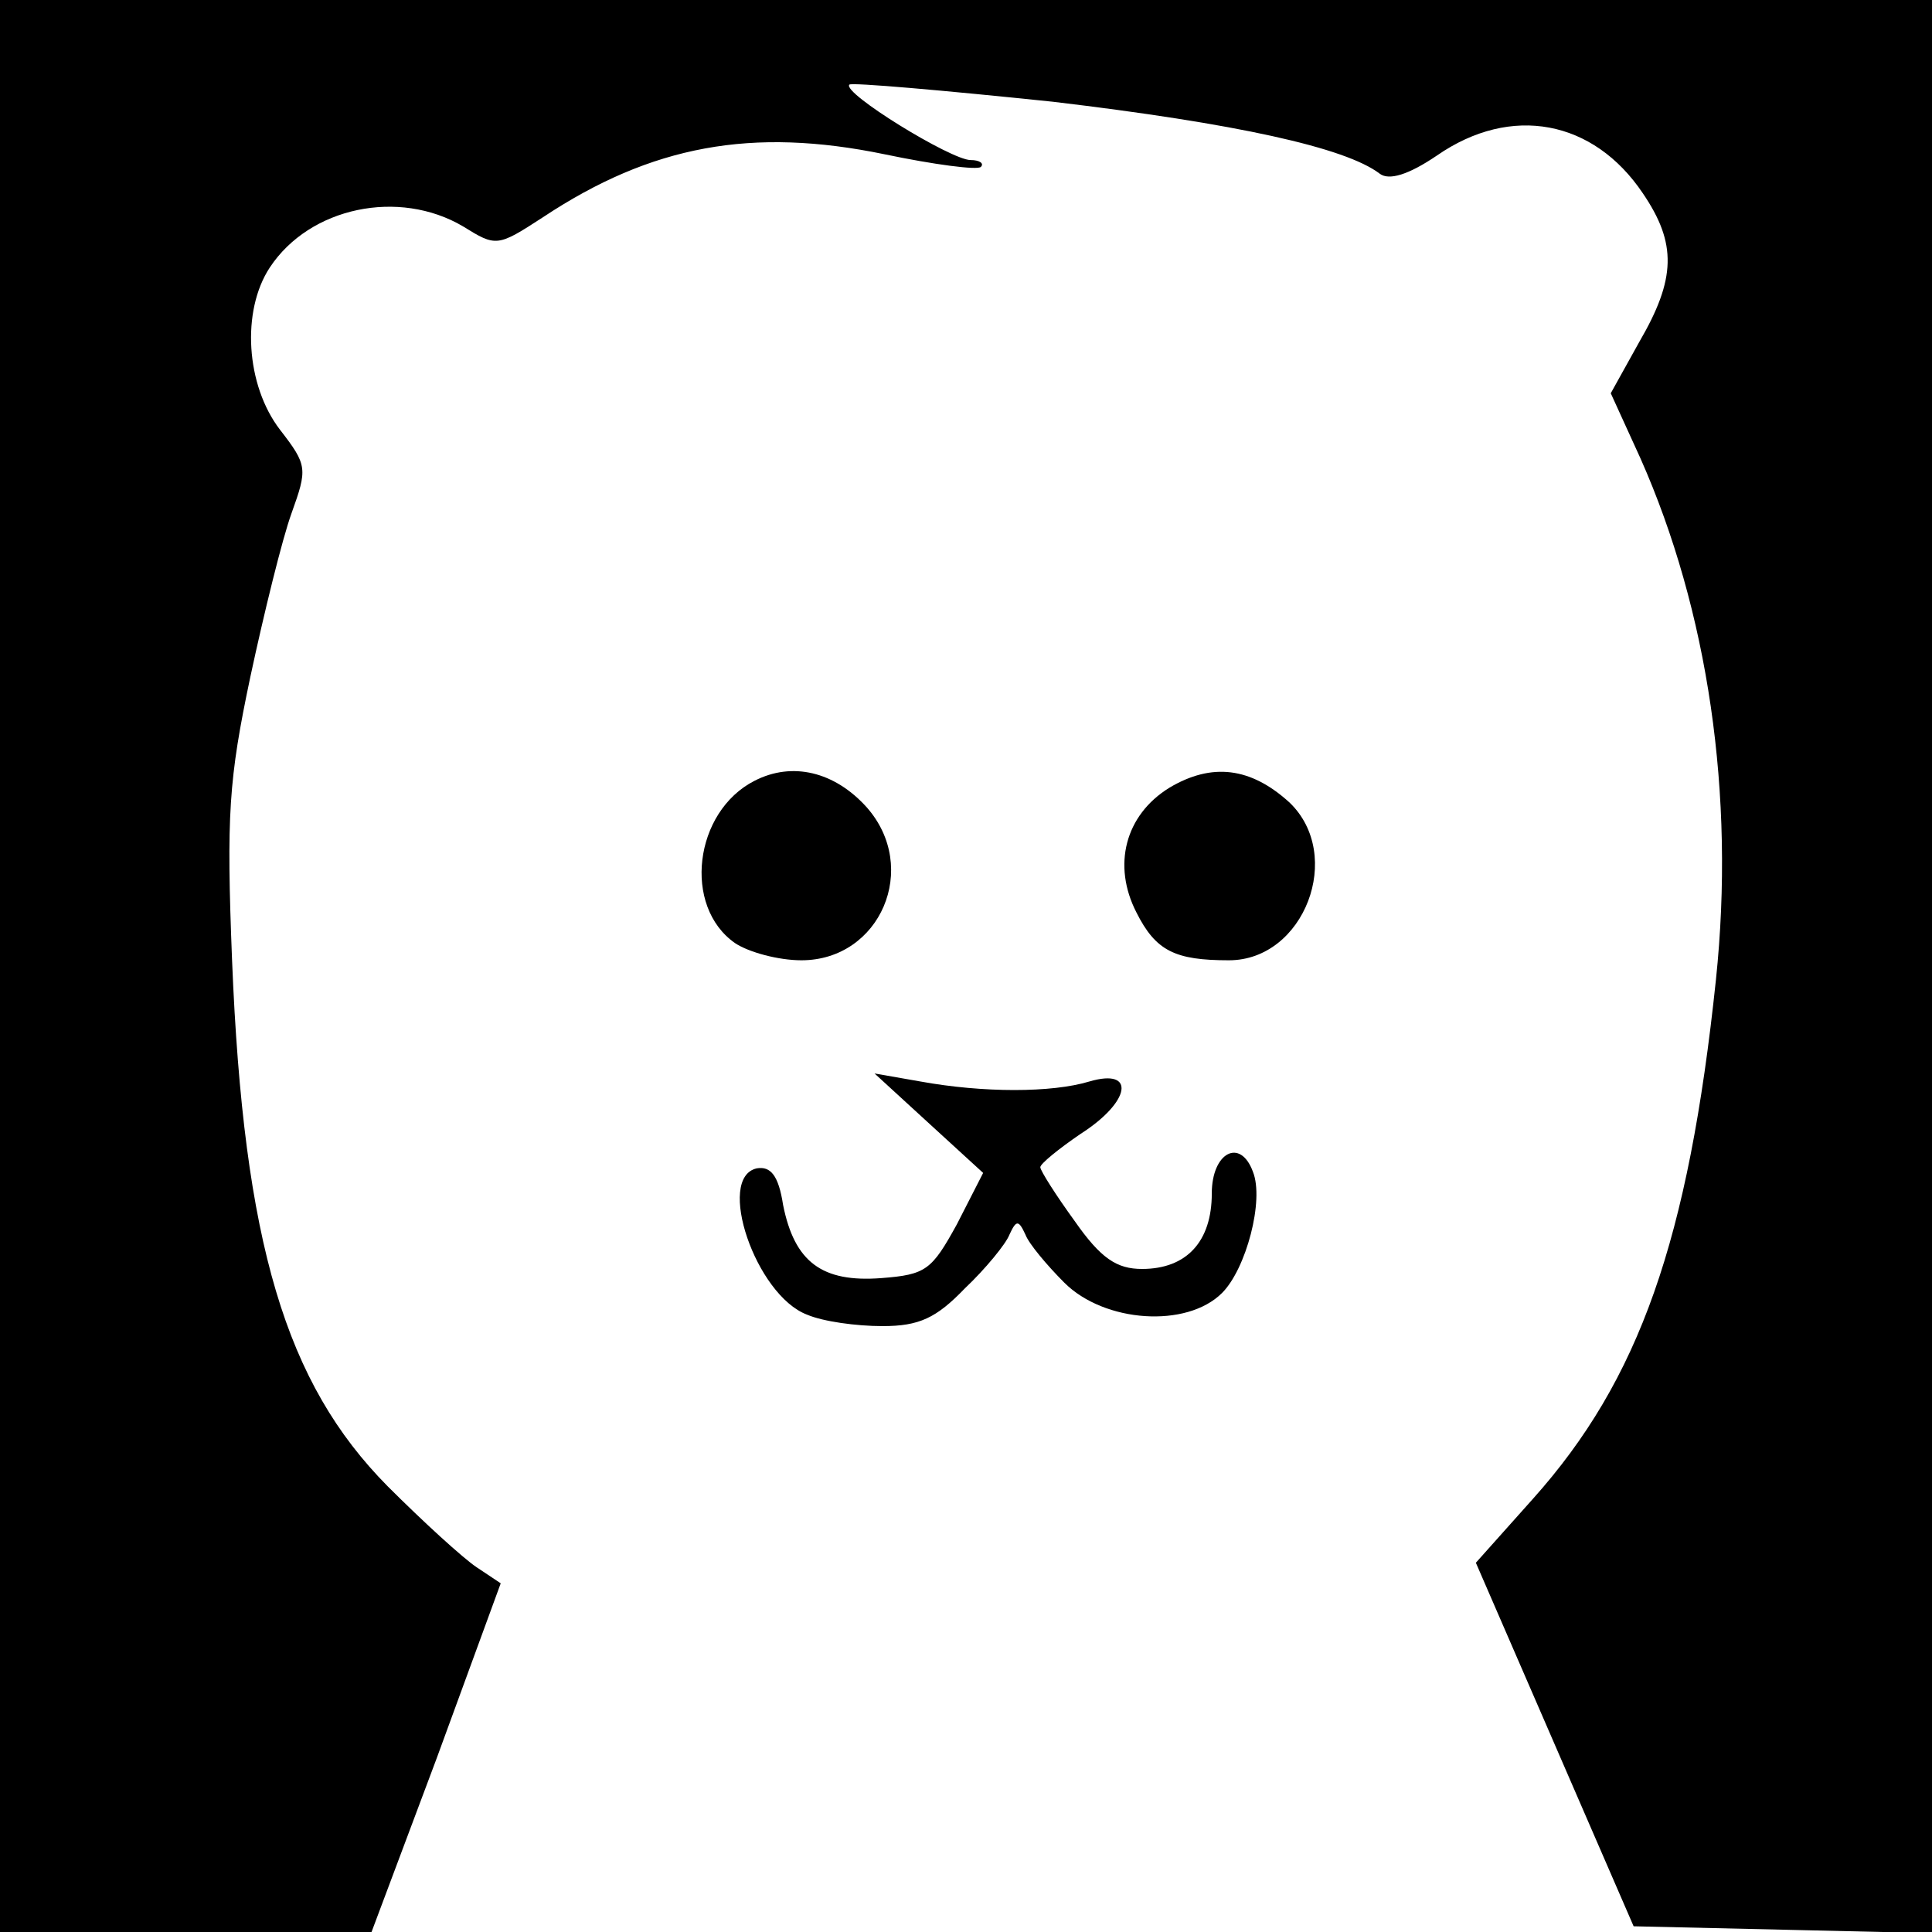
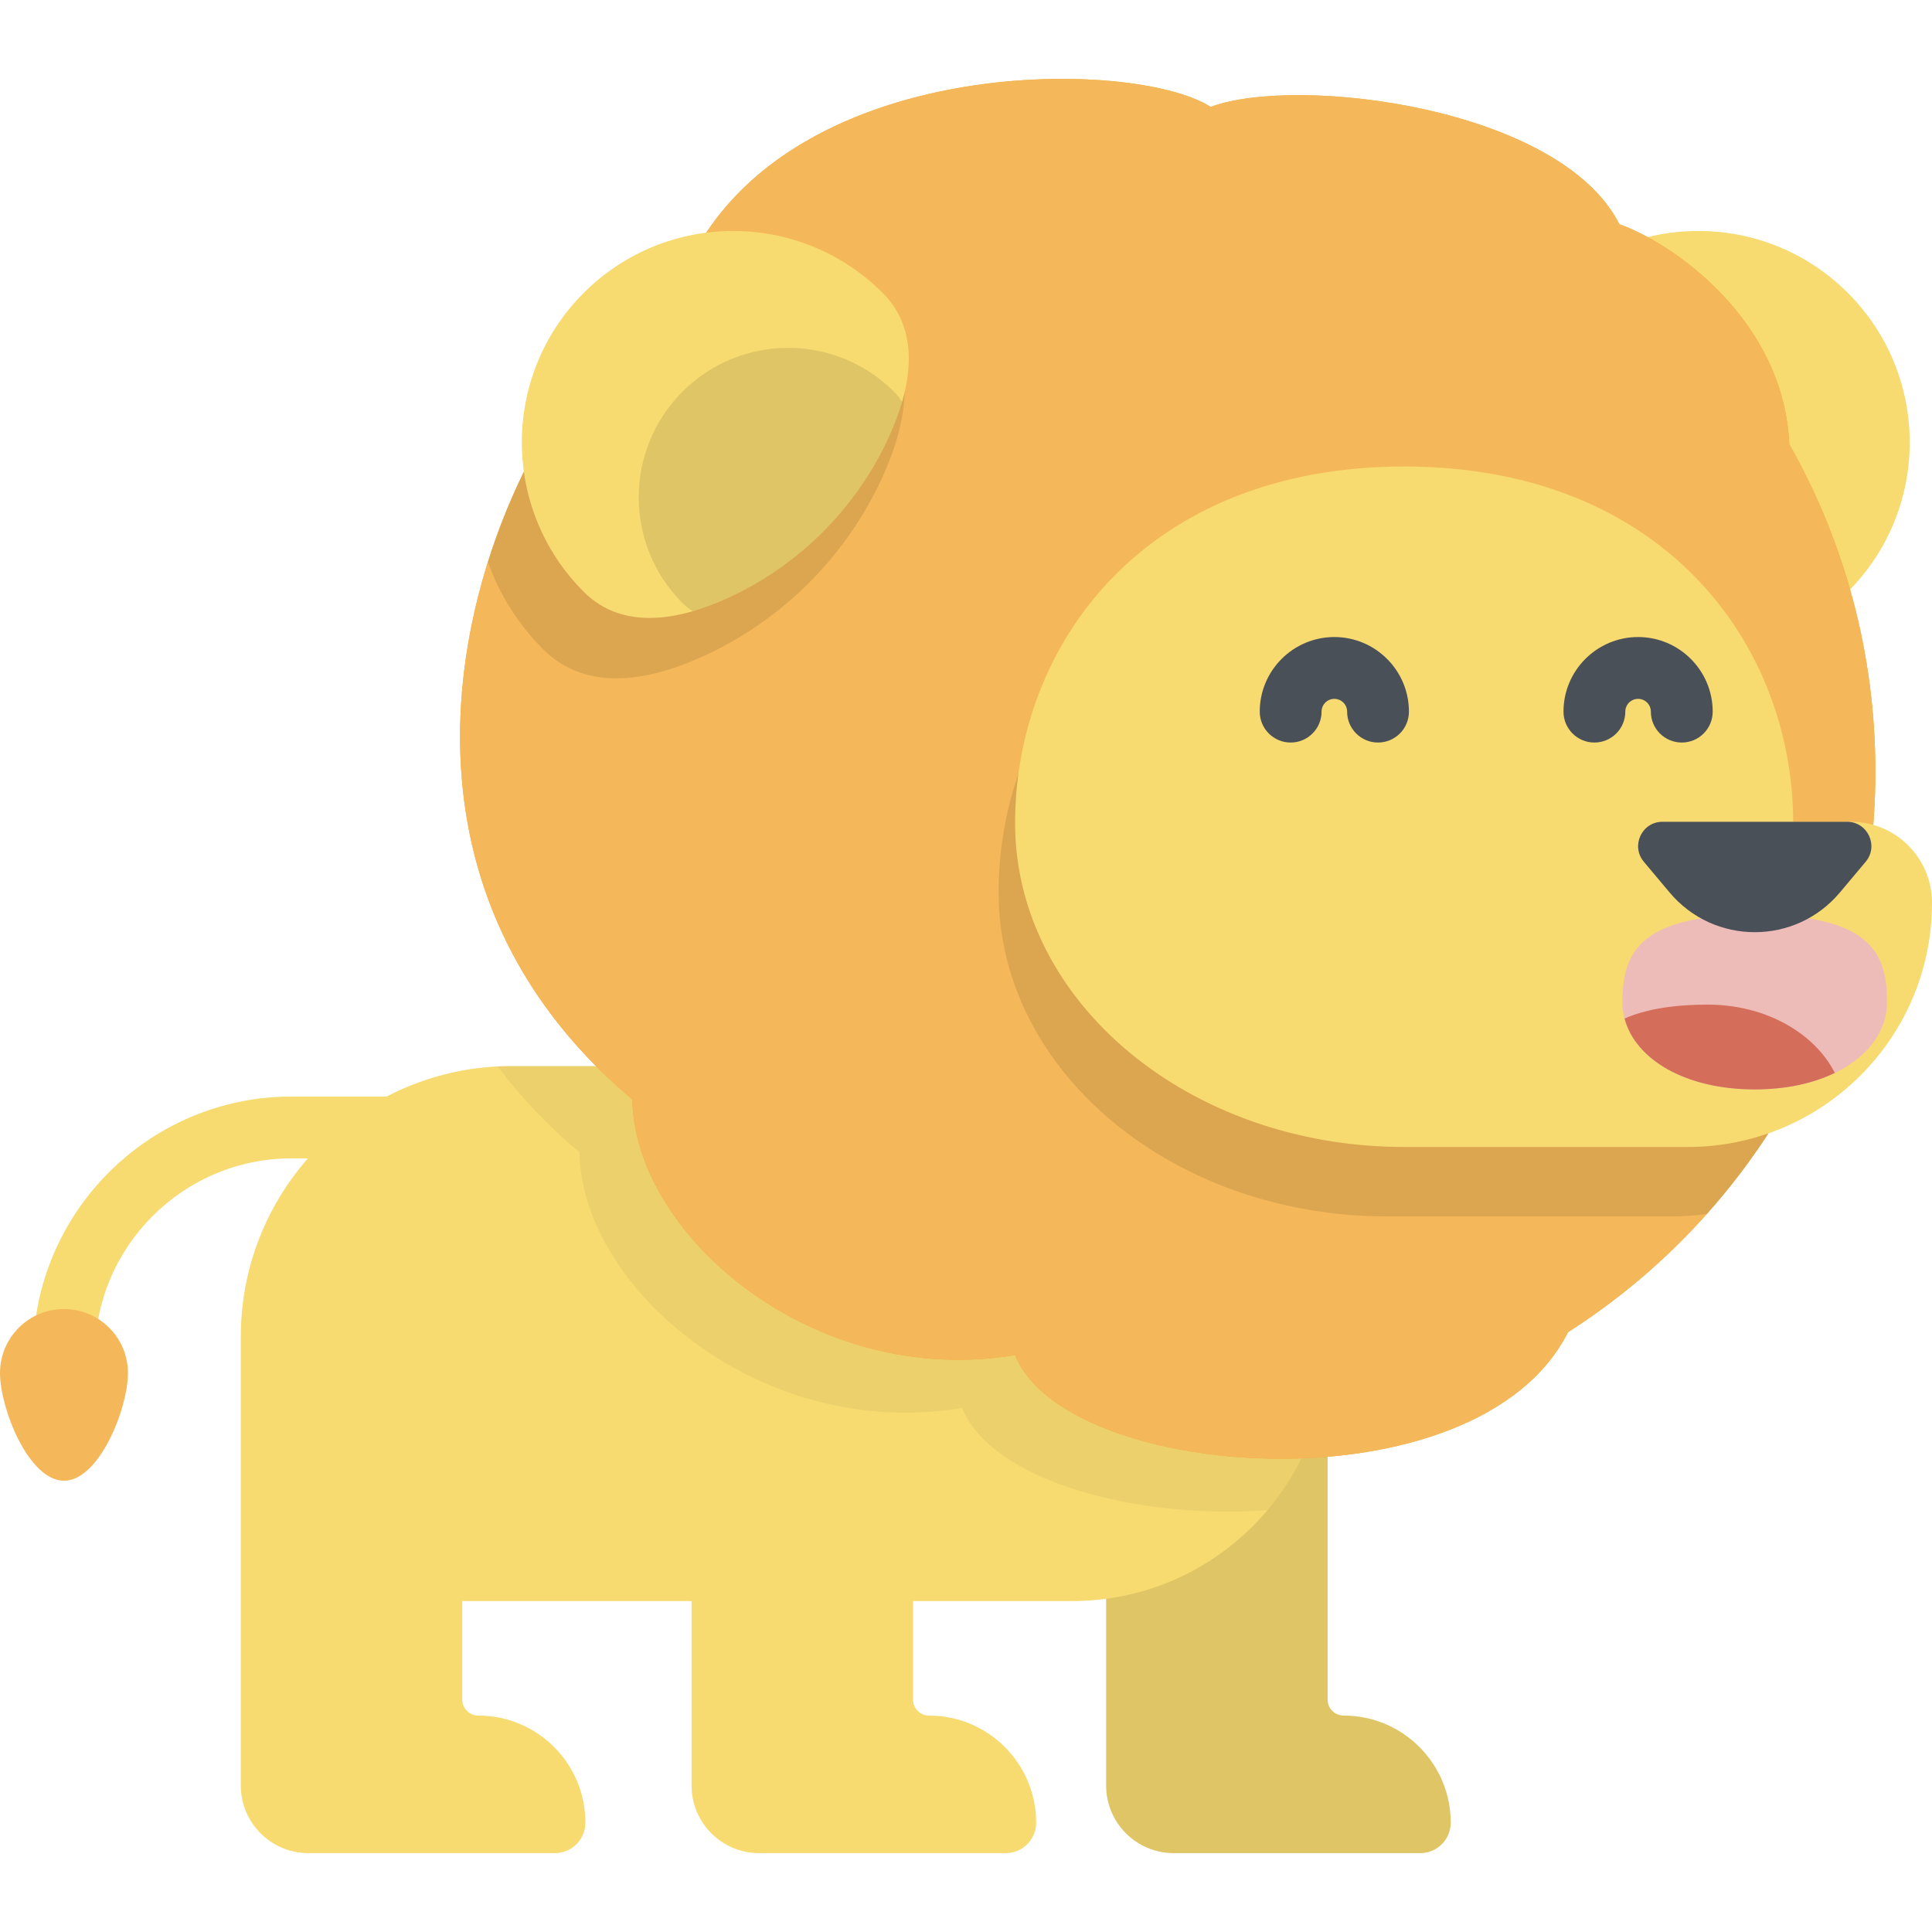
- <svg xmlns="http://www.w3.org/2000/svg" version="1.0" width="169pt" height="169pt" viewBox="0 0 169 169" preserveAspectRatio="xMidYMid meet">
-   <g transform="translate(0,169) scale(0.1,-0.1)" fill="#000000" stroke="none">
-     <path d="M0 845 l0 -845 163 0 162 0 57 152 56 153 -21 14 c-12 8 -47 40 -78 71 -89 90 -126 212 -136 460 -5 127 -3 158 16 248 12 56 28 121 36 143 14 39 14 42 -10 73 -30 39 -34 104 -9 142 35 53 113 69 169 36 29 -18 30 -18 70 8 95 63 183 79 299 55 43 -9 81 -14 84 -11 3 3 -1 6 -9 6 -17 0 -113 59 -106 66 2 2 82 -5 178 -15 160 -19 256 -40 286 -63 8 -6 25 -1 50 16 65 45 137 31 180 -33 30 -44 29 -75 -3 -130 l-25 -45 26 -57 c59 -133 83 -294 66 -456 -24 -228 -67 -350 -160 -454 l-50 -56 69 -159 69 -159 131 -3 130 -3 0 846 0 845 -845 0 -845 0 0 -845z" />
-     <path d="M660 1007 c-53 -27 -63 -110 -17 -142 12 -8 38 -15 58 -15 69 0 104 81 57 134 -28 31 -65 40 -98 23z" />
-     <path d="M1023 1001 c-39 -24 -50 -68 -29 -109 17 -34 34 -42 81 -42 66 0 101 92 53 138 -34 31 -68 35 -105 13z" />
-     <path d="M813 707 l47 -43 -23 -45 c-22 -40 -27 -44 -66 -47 -52 -4 -76 14 -86 64 -4 26 -11 34 -23 32 -36 -8 -1 -111 44 -128 14 -6 43 -10 66 -10 32 0 47 7 72 33 18 17 36 39 39 47 6 13 8 13 14 0 3 -8 19 -27 34 -42 35 -35 107 -40 138 -9 21 21 37 81 27 106 -11 30 -36 17 -36 -19 0 -42 -22 -66 -61 -66 -22 0 -36 9 -59 42 -16 22 -30 44 -30 47 0 3 16 16 35 29 44 28 49 58 8 46 -33 -10 -93 -10 -148 0 l-40 7 48 -44z" />
+ <svg xmlns="http://www.w3.org/2000/svg" version="1.1" id="Layer_1" x="0px" y="0px" viewBox="0 0 512 512" style="enable-background:new 0 0 512 512;" xml:space="preserve">
+   <path style="fill:#F7DA70;" d="M25.145,359.111H8.763c0-37.779,30.736-68.514,68.514-68.514h34.565v16.382H77.278  C48.532,306.978,25.145,330.365,25.145,359.111z" />
+   <path style="fill:#F4B759;" d="M33.907,363.865c0-9.364-7.59-16.954-16.954-16.954S0,354.501,0,363.865  c0,9.364,7.59,28.54,16.954,28.54S33.907,373.228,33.907,363.865z" />
+   <path style="fill:#F7DA70;" d="M351.827,450.399V347.677h-58.687v125.507c0,9.891,8.018,17.909,17.909,17.909h65.348  c4.453,0,8.061-3.609,8.061-8.061l0,0c0-15.676-12.708-28.384-28.384-28.384l0,0C353.728,454.647,351.827,452.745,351.827,450.399z" />
+   <path style="opacity:0.1;enable-background:new    ;" d="M351.827,450.399V347.677h-58.687v125.507  c0,9.891,8.018,17.909,17.909,17.909h65.348c4.453,0,8.061-3.609,8.061-8.061l0,0c0-15.676-12.708-28.384-28.384-28.384l0,0  C353.728,454.647,351.827,452.745,351.827,450.399z" />
+   <path style="fill:#F7DA70;" d="M135.56,282.52c-39.622,0-71.743,32.12-71.743,71.743v118.921c0,9.89,8.018,17.909,17.909,17.909  h65.348c4.452,0,8.061-3.609,8.061-8.061l0,0c0-15.676-12.708-28.384-28.384-28.384c-2.346,0-4.247-1.901-4.247-4.247v-26.102  h60.768v48.887c0,9.89,8.018,17.909,17.909,17.909h65.348c4.453,0,8.061-3.609,8.061-8.061l0,0  c0-15.676-12.708-28.384-28.384-28.384c-2.346,0-4.247-1.901-4.247-4.247V424.3h42.147c37.4,0,67.719-30.318,67.719-67.719v-74.058  H135.56V282.52z" />
+   <path style="opacity:0.05;enable-background:new    ;" d="M135.56,282.52c-1.225,0-2.444,0.032-3.654,0.093  c5.923,7.911,13.084,15.55,21.674,22.777c0.512,35.911,48.008,76.696,101.427,67.726c7.404,18.813,45.01,29.648,80.864,27.105  c9.948-11.787,15.955-27.01,15.955-43.642v-74.058H135.56V282.52z" />
+   <path style="fill:#F7DA70;" d="M410.47,77.618c21.876-21.876,57.346-21.876,79.223,0c21.876,21.877,21.876,57.346,0,79.223  c-10.392,10.392-25.381,7.506-38.256,1.613c-18.799-8.605-33.975-23.781-42.58-42.58C402.962,102.999,400.078,88.009,410.47,77.618z  " />
+   <path style="opacity:0.1;enable-background:new    ;" d="M407.498,103.793c15.47-15.469,40.551-15.469,56.019,0  c15.47,15.469,15.47,40.55,0,56.019c-0.853,0.853-1.753,1.566-2.686,2.178c-3.191-0.922-6.353-2.143-9.396-3.535  c-18.799-8.605-33.975-23.781-42.58-42.58c-1.392-3.043-2.615-6.204-3.535-9.396C405.932,105.546,406.646,104.645,407.498,103.793z" />
+   <path style="fill:#F4AC3B;" d="M474.171,117.721l0.001-0.001c-1.455-33.252-31.347-53.508-45.014-58.291  C413.44,28.327,343.766,19.812,320.84,28.327c-21.644-13.796-122.655-14.403-142.476,52.257  C148.942,84.763,73.712,212.4,167.585,291.385c0.512,35.91,48.008,76.696,101.427,67.726  c13.199,33.542,122.412,41.733,146.523-6.065v-0.001c48.982-31.287,81.462-86.13,81.462-148.562  C496.995,172.937,488.695,143.333,474.171,117.721z" />
+   <path style="fill:#F4B759;" d="M474.171,117.721l0.001-0.001c-1.455-33.252-31.347-53.508-45.014-58.291  C413.44,28.327,343.766,19.812,320.84,28.327c-21.644-13.796-122.655-14.403-142.476,52.257  C148.942,84.763,73.712,212.4,167.585,291.385c0.512,35.91,48.008,76.696,101.427,67.726  c13.199,33.542,122.412,41.733,146.523-6.065v-0.001c48.982-31.287,81.462-86.13,81.462-148.562  C496.995,172.937,488.695,143.333,474.171,117.721z" />
+   <path style="opacity:0.1;enable-background:new    ;" d="M486.165,236.191h-15.317c-0.164-47.296-34.627-94.154-103.101-94.154  c-68.638,0-103.104,47.084-103.104,94.494s46.161,85.844,103.104,85.844h75.168c3.203,0,6.35-0.241,9.428-0.691  c20.777-23.295,35.446-52.146,41.523-84.046C491.472,236.716,488.883,236.191,486.165,236.191z" />
+   <path style="opacity:0.1;enable-background:new    ;" d="M232.02,83.989c-13.02-13.02-30.37-19.062-47.415-18.142  c-2.545,4.502-4.657,9.401-6.244,14.737c-13.648,1.939-37.145,30.451-49.056,68.343c3.002,8.448,7.876,16.378,14.638,23.139  c11.553,11.552,28.217,8.345,42.531,1.793c20.9-9.567,37.771-26.438,47.338-47.338C240.366,112.208,243.573,95.543,232.02,83.989z" />
+   <path style="fill:#F7DA70;" d="M233.92,77.618c-21.876-21.876-57.346-21.876-79.223,0c-21.876,21.877-21.876,57.346,0,79.223  c10.392,10.392,25.381,7.506,38.256,1.613c18.799-8.605,33.975-23.781,42.58-42.58C241.427,102.999,244.312,88.009,233.92,77.618z" />
+   <path style="opacity:0.1;enable-background:new    ;" d="M236.892,103.793c-15.47-15.469-40.551-15.469-56.019,0  c-15.47,15.469-15.47,40.55,0,56.019c0.853,0.853,1.753,1.566,2.686,2.178c3.19-0.922,6.352-2.143,9.396-3.535  c18.799-8.605,33.975-23.781,42.58-42.58c1.392-3.043,2.615-6.204,3.535-9.396C238.458,105.546,237.743,104.645,236.892,103.793z" />
+   <path style="fill:#F7DA70;" d="M490.533,217.779h-15.317c-0.164-47.294-34.627-94.153-103.101-94.153  c-68.638,0-103.104,47.084-103.104,94.494s46.161,85.844,103.104,85.844h75.168c35.742,0,64.717-28.975,64.717-64.717l0,0  C512,227.39,502.389,217.779,490.533,217.779z" />
+   <path style="fill:#EDBCB9;" d="M500.09,265.562c0-12.783-4.148-23.146-35.063-23.146c-30.916,0-35.063,10.363-35.063,23.146  c0,12.783,14.015,23.146,35.063,23.146C486.074,288.708,500.09,278.346,500.09,265.562z" />
+   <path style="fill:#D46D59;" d="M452.617,266.237c-9.601,0-16.766,1.343-22.084,3.688c2.806,10.696,15.904,18.783,34.494,18.783  c8.319,0,15.533-1.624,21.223-4.372C480.872,273.726,467.844,266.237,452.617,266.237z" />
+   <g>
+     <path style="fill:#4A5058;" d="M365.191,196.78c-4.525,0-8.191-3.667-8.191-8.191c0-1.868-1.519-3.386-3.386-3.386   c-1.868,0-3.387,1.519-3.387,3.386c0,4.524-3.666,8.191-8.191,8.191c-4.525,0-8.191-3.667-8.191-8.191   c0-10.899,8.868-19.767,19.769-19.767c10.899,0,19.767,8.868,19.767,19.767C373.382,193.112,369.716,196.78,365.191,196.78z" />
+     <path style="fill:#4A5058;" d="M445.688,196.78c-4.525,0-8.191-3.667-8.191-8.191c0-1.868-1.519-3.386-3.387-3.386   c-1.868,0-3.387,1.519-3.387,3.386c0,4.524-3.666,8.191-8.191,8.191c-4.524,0-8.191-3.667-8.191-8.191   c0-10.899,8.868-19.767,19.769-19.767c10.899,0,19.769,8.868,19.769,19.767C453.879,193.112,450.213,196.78,445.688,196.78z" />
+     <path style="fill:#4A5058;" d="M494.42,228.38l-6.841,8.147c-11.768,14.015-33.335,14.015-45.103,0l-6.841-8.147   c-3.525-4.198-0.541-10.601,4.941-10.601h48.903C494.96,217.779,497.944,224.182,494.42,228.38z" />
  </g>
+   <g>
+ </g>
+   <g>
+ </g>
+   <g>
+ </g>
+   <g>
+ </g>
+   <g>
+ </g>
+   <g>
+ </g>
+   <g>
+ </g>
+   <g>
+ </g>
+   <g>
+ </g>
+   <g>
+ </g>
+   <g>
+ </g>
+   <g>
+ </g>
+   <g>
+ </g>
+   <g>
+ </g>
+   <g>
+ </g>
</svg>
